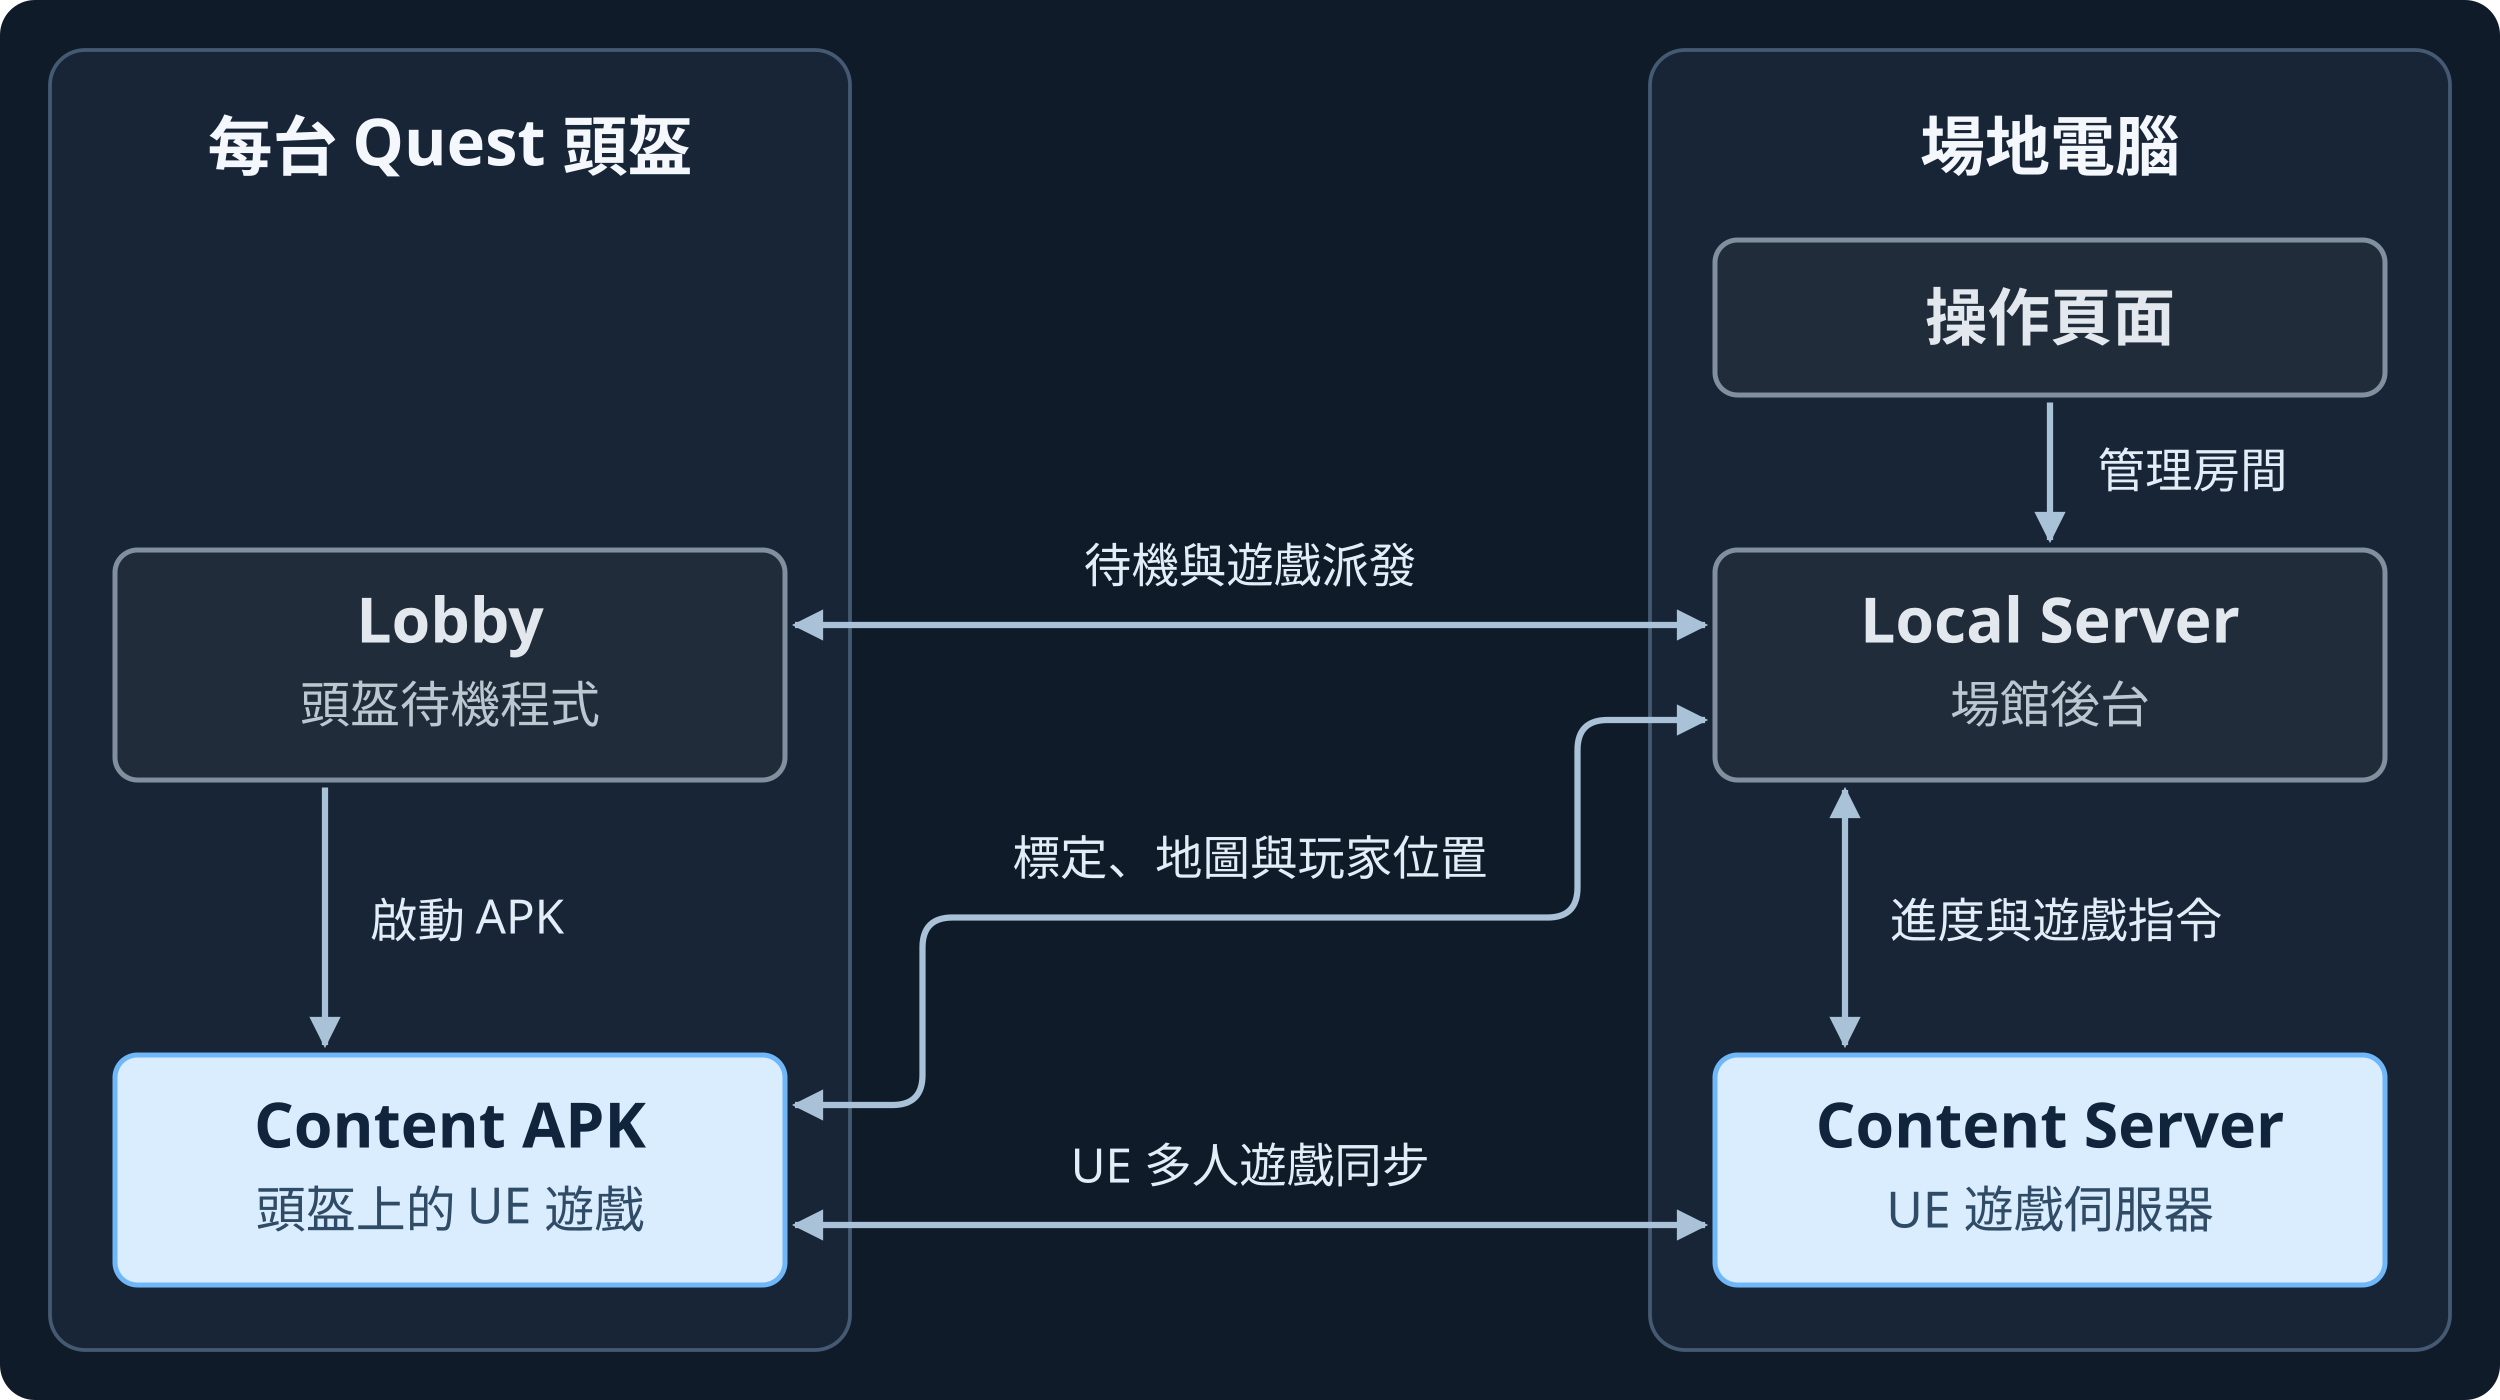
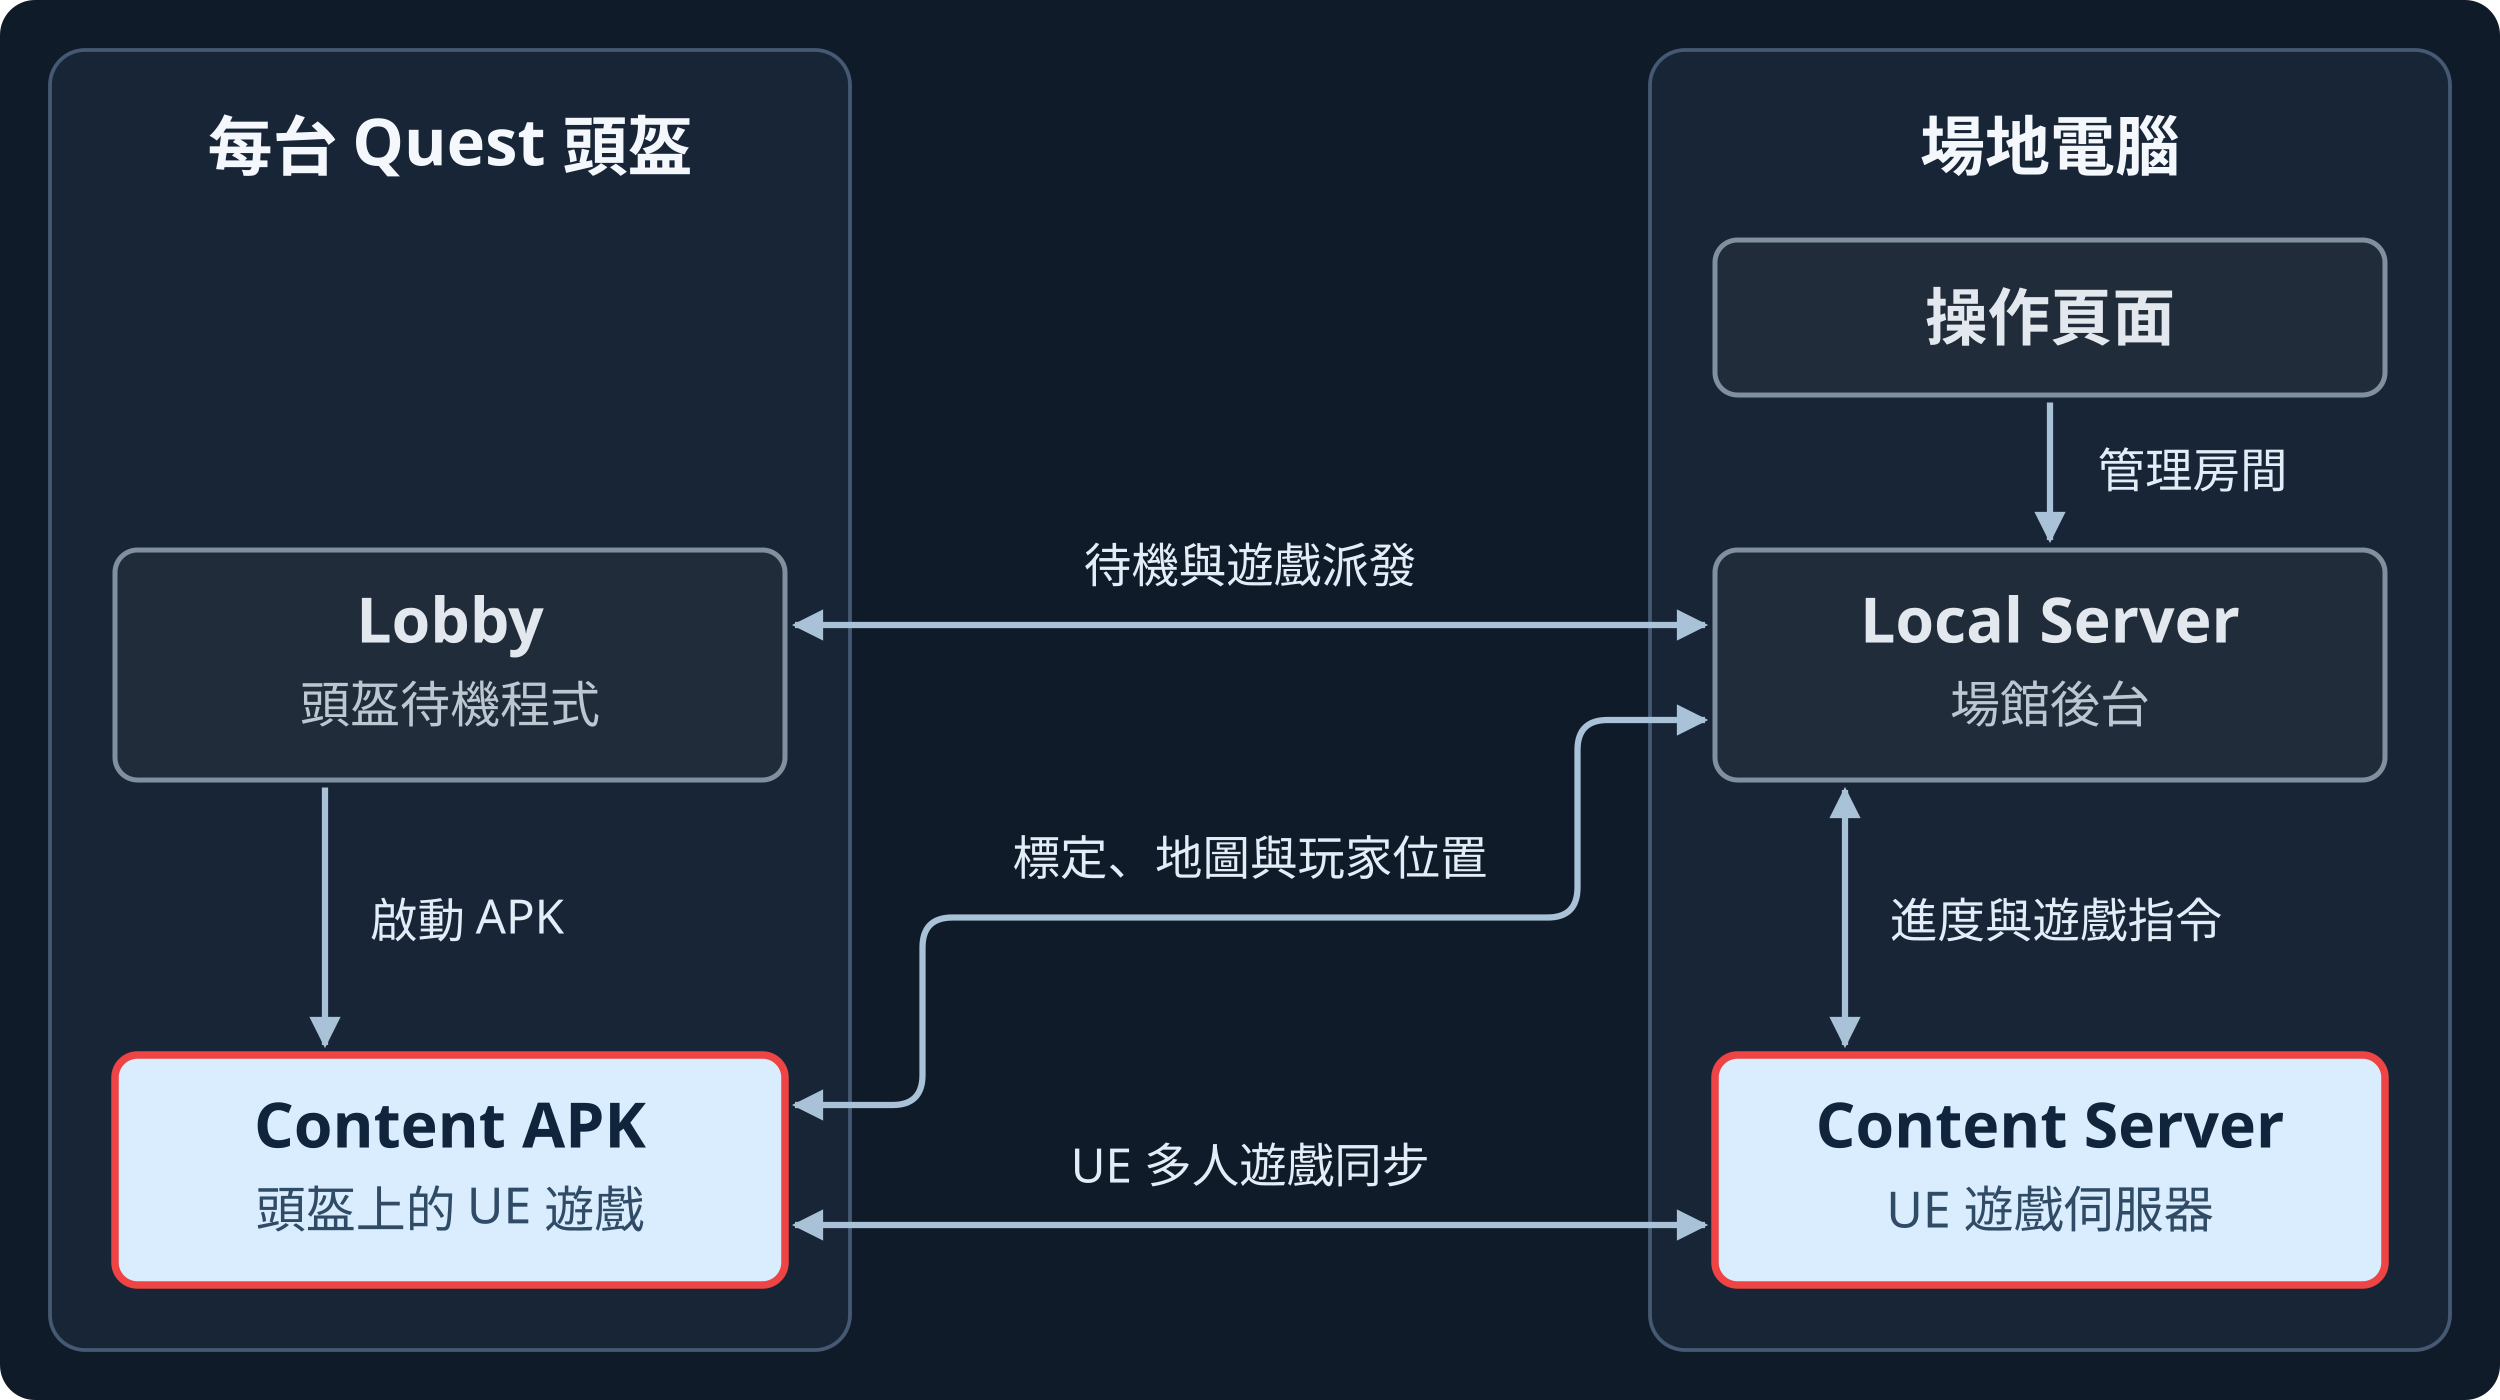
<svg xmlns="http://www.w3.org/2000/svg" width="1000" height="560" viewBox="0 0 1000 560" role="img" aria-labelledby="title desc">
  <style>
    text { font-family: "Segoe UI", "Microsoft JhengHei", "PingFang TC", sans-serif; }
    .group { fill: #172537; stroke: #455a72; stroke-width: 1.5; }
    .heading { fill: #f4f8fc; font-size: 26px; font-weight: 700; }
    .node { fill: #202c39; stroke: #81909f; stroke-width: 2; }
-     .game { fill: #d9edff; stroke: #70b7fa; stroke-width: 2; }
+     .game { fill: #d9edff; stroke: #ef4444; stroke-width: 3; }
    .name { fill: #e3e8ee; font-size: 25px; font-weight: 700; }
    .role { fill: #bcc7d2; font-size: 20px; }
    .name.on-game { fill: #10243b; }
    .role.on-game { fill: #304b65; }
    .label { fill: #e3edf7; font-size: 19px; }
    .wire { fill: none; stroke: #a9c2d8; stroke-width: 2.5; marker-end: url(#arrow); }
    .two { marker-start: url(#arrow); }
  </style>
  <defs>
    <marker id="arrow" viewBox="0 0 10 10" refX="9" refY="5" markerWidth="5" markerHeight="5" orient="auto-start-reverse">
      <path d="M0 0 L10 5 L0 10 Z" fill="#a9c2d8" />
    </marker>
  </defs>
  <rect width="1000" height="560" rx="14" fill="#101b2a" />
  <rect class="group" x="20" y="20" width="320" height="520" rx="14" />
  <rect class="group" x="660" y="20" width="320" height="520" rx="14" />
  <g text-anchor="middle">
    <text class="heading" x="180" y="68">每台 Quest 頭盔</text>
    <text class="heading" x="820" y="68">場地電腦</text>
    <rect class="node" x="686" y="96" width="268" height="62" rx="9" />
    <text class="name" x="820" y="136">操作頁面</text>
    <rect class="node" x="46" y="220" width="268" height="92" rx="9" />
    <text class="name" x="180" y="257">Lobby</text>
    <text class="role" x="180" y="289">頭盔待機程式</text>
    <rect class="node" x="686" y="220" width="268" height="92" rx="9" />
    <text class="name" x="820" y="257">Local Server</text>
    <text class="role" x="820" y="289">場館後台</text>
    <rect class="game" x="46" y="422" width="268" height="92" rx="9" />
    <text class="name on-game" x="180" y="459">Content APK</text>
    <text class="role on-game" x="180" y="491">頭盔上的 UE 遊戲</text>
    <rect class="game" x="686" y="422" width="268" height="92" rx="9" />
    <text class="name on-game" x="820" y="459">Content Server</text>
    <text class="role on-game" x="820" y="491">UE 遊戲伺服器</text>
  </g>
  <path class="wire" d="M820 161 V216" />
  <text class="label" x="839" y="195">管理房間</text>
  <path class="wire" d="M130 315 V418" />
  <text class="label" x="148" y="375">啟動 APK</text>
  <path class="wire two" d="M738 316 V418" />
  <text class="label" x="756" y="375">進度與遊戲指令</text>
  <g text-anchor="middle">
    <path class="wire two" d="M318 250 H682" />
    <text class="label" x="500" y="233">待機與遊戲派發</text>
    <path class="wire two" d="M318 442 H357 Q369 442 369 430 V379 Q369 367 381 367 H619 Q631 367 631 355 V300 Q631 288 643 288 H682" />
    <text class="label" x="500" y="350">標定、地圖與玩家位置</text>
    <path class="wire two" d="M318 490 H682" />
    <text class="label" x="500" y="473">UE 多人遊戲同步</text>
  </g>
</svg>
